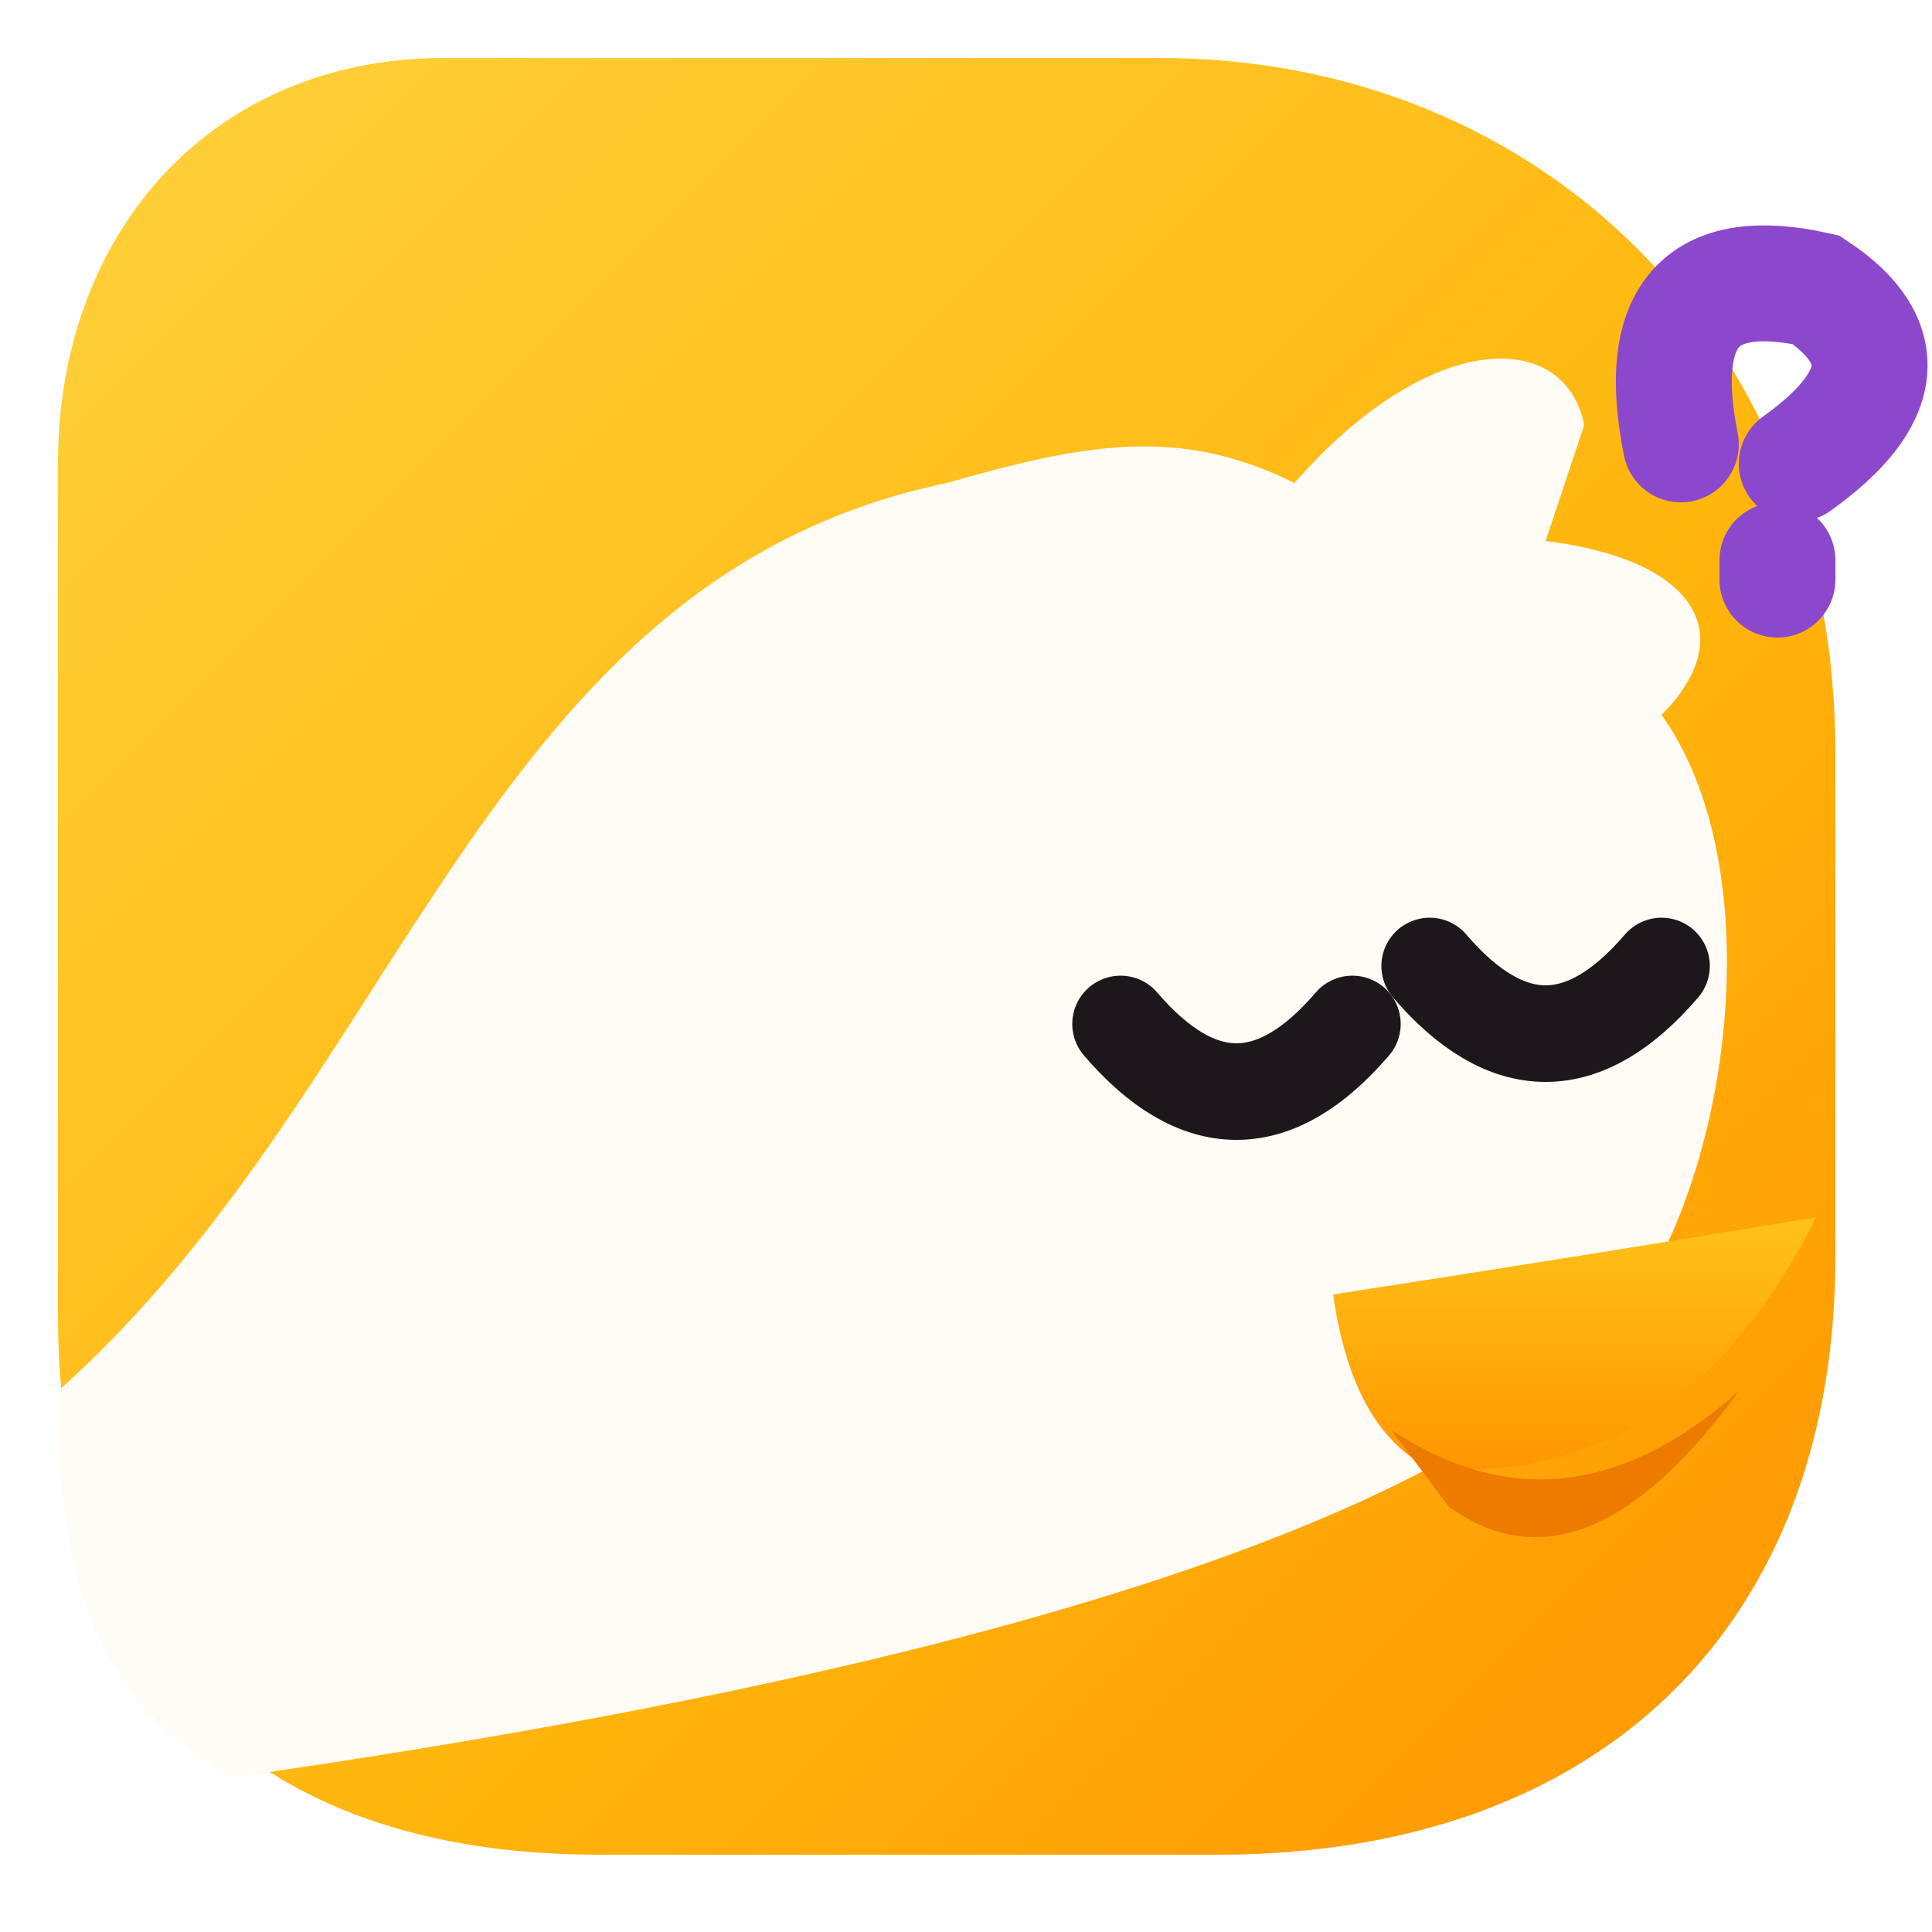
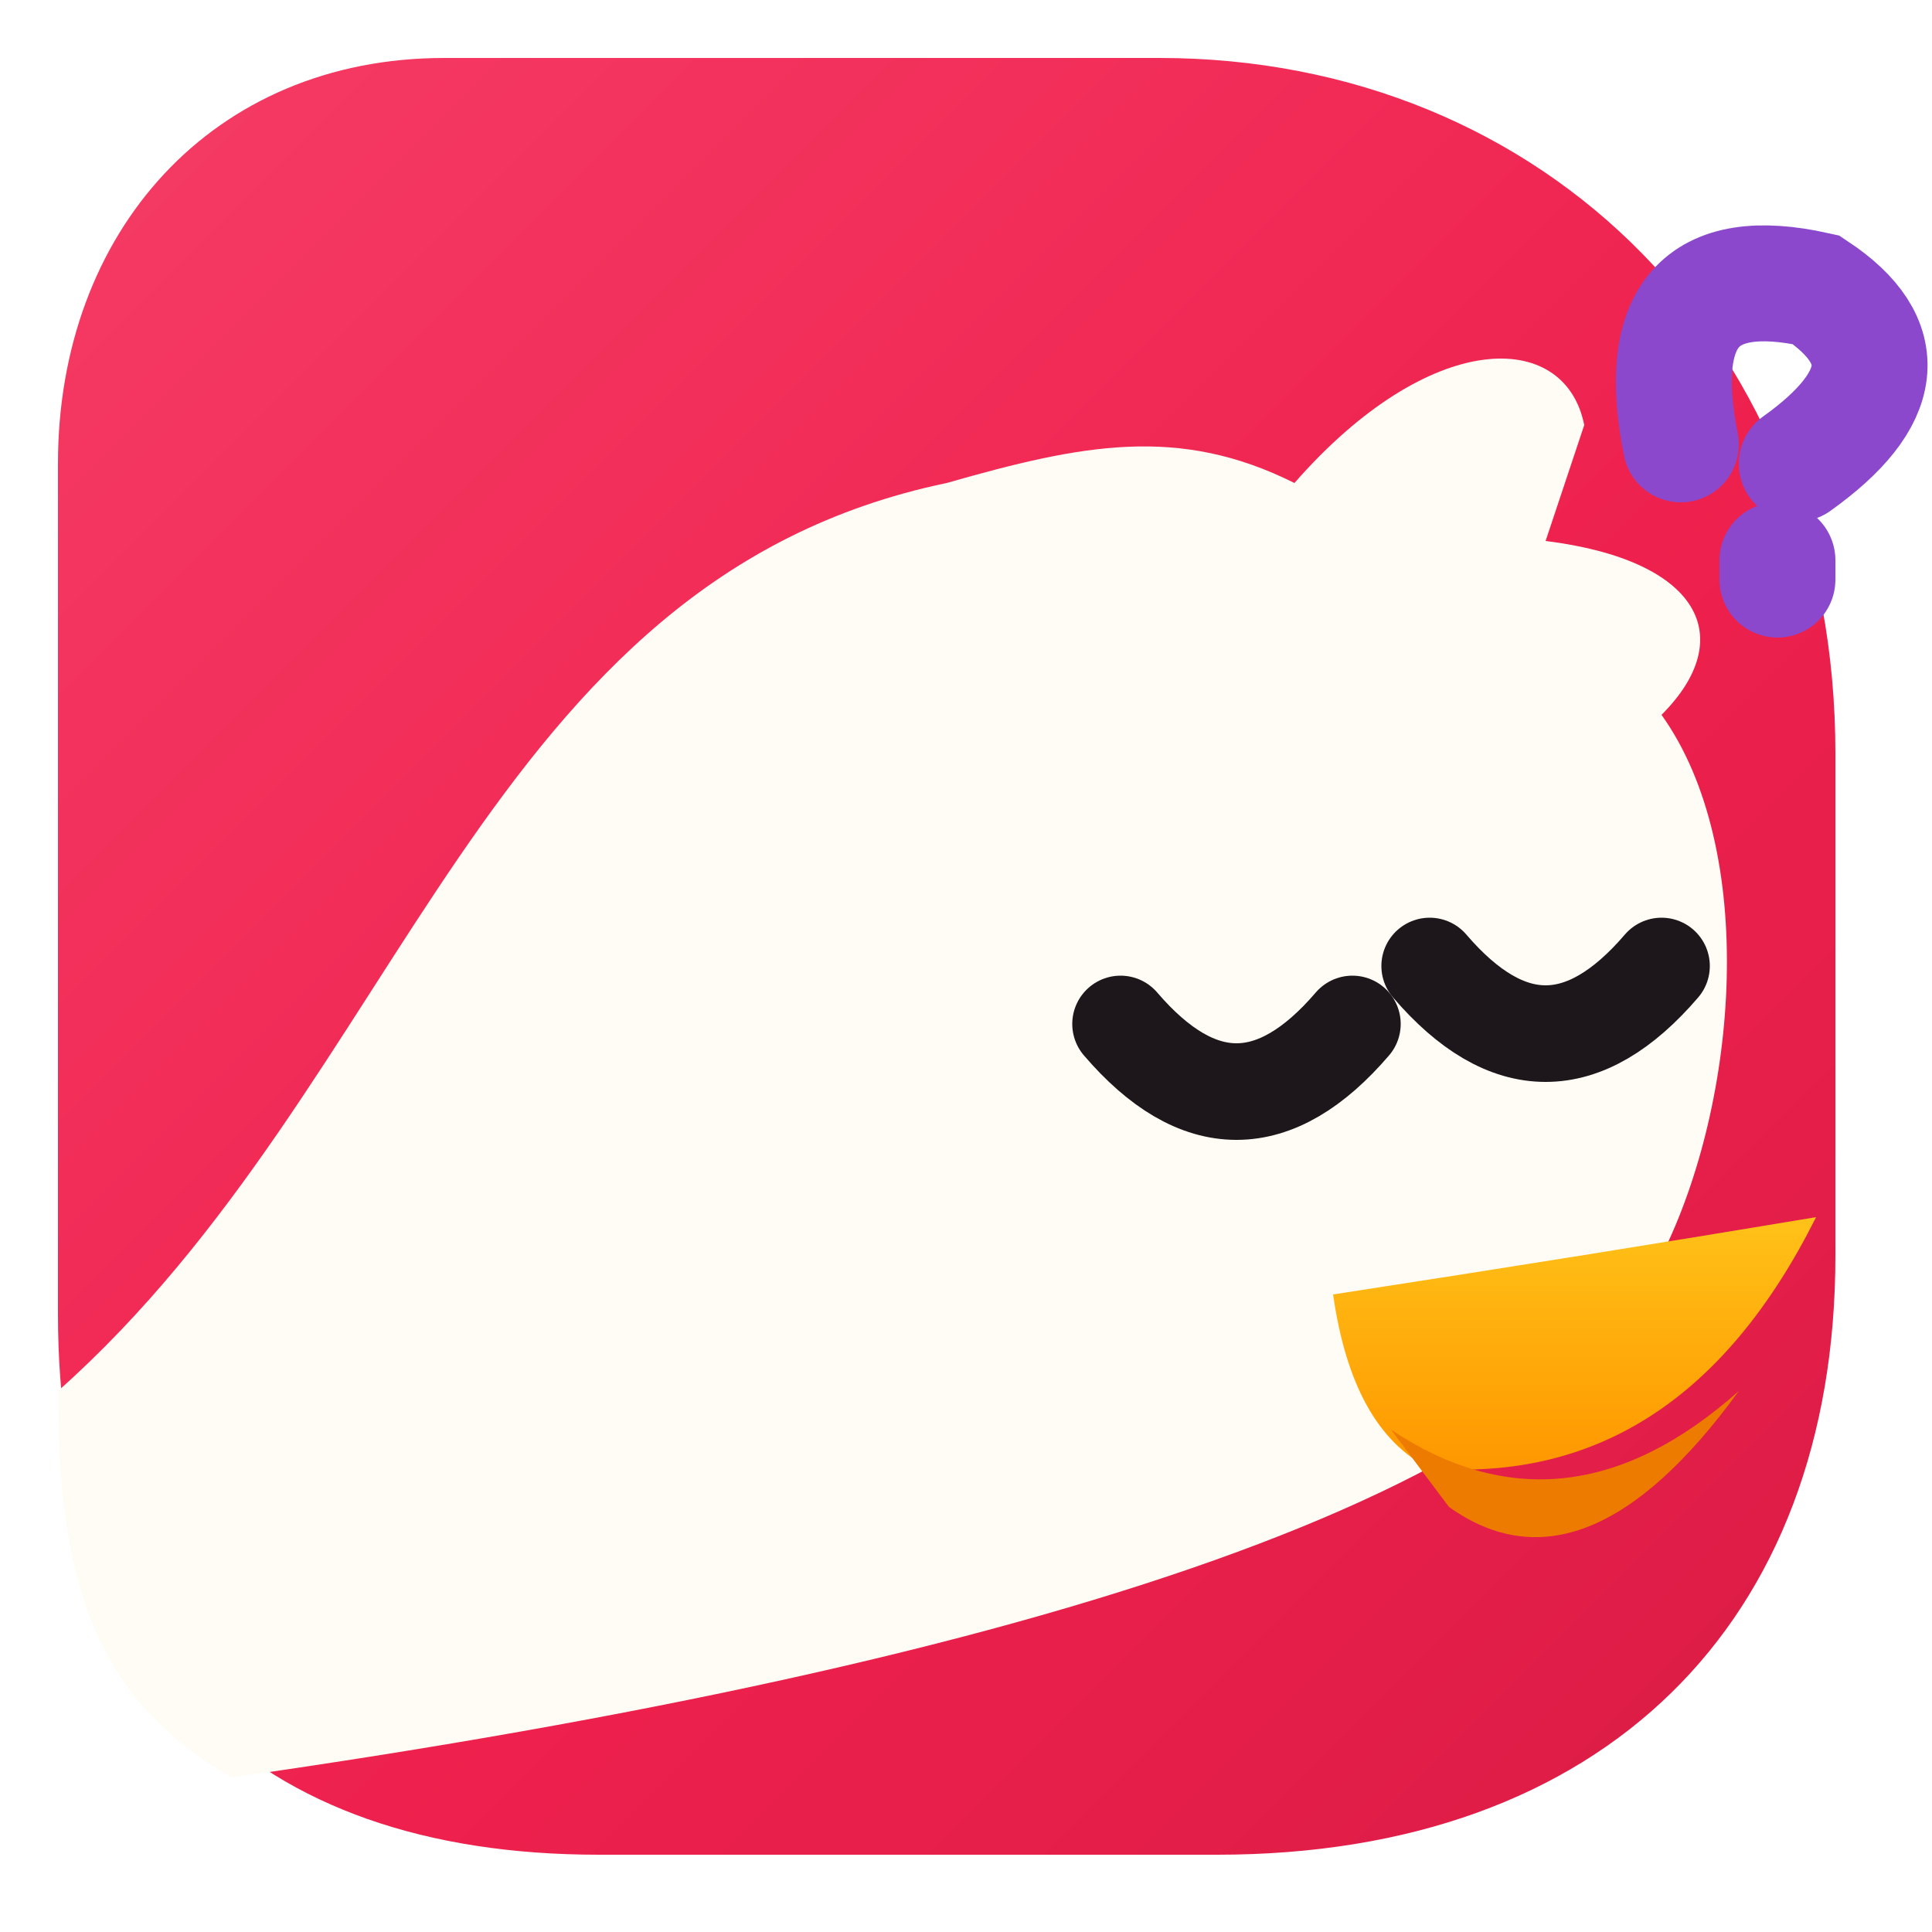
<svg xmlns="http://www.w3.org/2000/svg" width="10" height="10" viewBox="0 0 100 100" role="img" aria-label="MnemoDuck — Вопрос">
  <defs>
    <linearGradient id="sun" x1="0" y1="0" x2="1" y2="1">
-       <stop offset="0" stop-color="#FFD23D" />
-       <stop offset=".6" stop-color="#FFB50C" />
-       <stop offset="1" stop-color="#FF9200" />
+       <stop offset="0" stop-color="#F53C65" />
+       <stop offset=".6" stop-color="#EE204D" />
+       <stop offset="1" stop-color="#D91C45" />
    </linearGradient>
    <linearGradient id="bill" x1="0" y1="0" x2="0" y2="1">
      <stop offset="0" stop-color="#FFC218" />
      <stop offset="1" stop-color="#FF9700" />
    </linearGradient>
  </defs>
  <g class="body">
    <path d="M 23 3 H 60 C 80 3 95 18 95 39 V 65 C 95 84 83 96 63 96 H 31 C 13 96 3 86 3 68 V 24 C 3 12 11 3 23 3 Z" fill="url(#sun)" />
    <path d="M 3 72 C 21 56 25 30 49 25 C 56 23 61 22 67 25 C 74 17 81 17 82 22 L 80 28 C 88 29 90 33 86 37 C 91 44 90 57 86 65 C 81 77 54 86 12 92 C 5 88 3 82 3 72 Z" fill="#FFFCF6" />
    <path class="eye" d="M58 53 Q64 60 70 53" fill="none" stroke="#1D171B" stroke-width="5" stroke-linecap="round" />
    <path class="eye" d="M74 50 Q80 57 86 50" fill="none" stroke="#1D171B" stroke-width="5" stroke-linecap="round" />
    <path class="beak" d="M69 67 Q82 65 94 63 Q87 77 74 76 Q70 74 69 67Z" fill="url(#bill)" />
    <path d="M72 74 Q81 80 90 72 Q82 83 75 78Z" fill="#ED7B00" />
    <path class="dec question" d="M87 23 Q85 13 94 15 Q100 19 93 24 M92 29 L92 30" fill="none" stroke="#8B48CC" stroke-linecap="round" stroke-width="6" />
  </g>
</svg>
